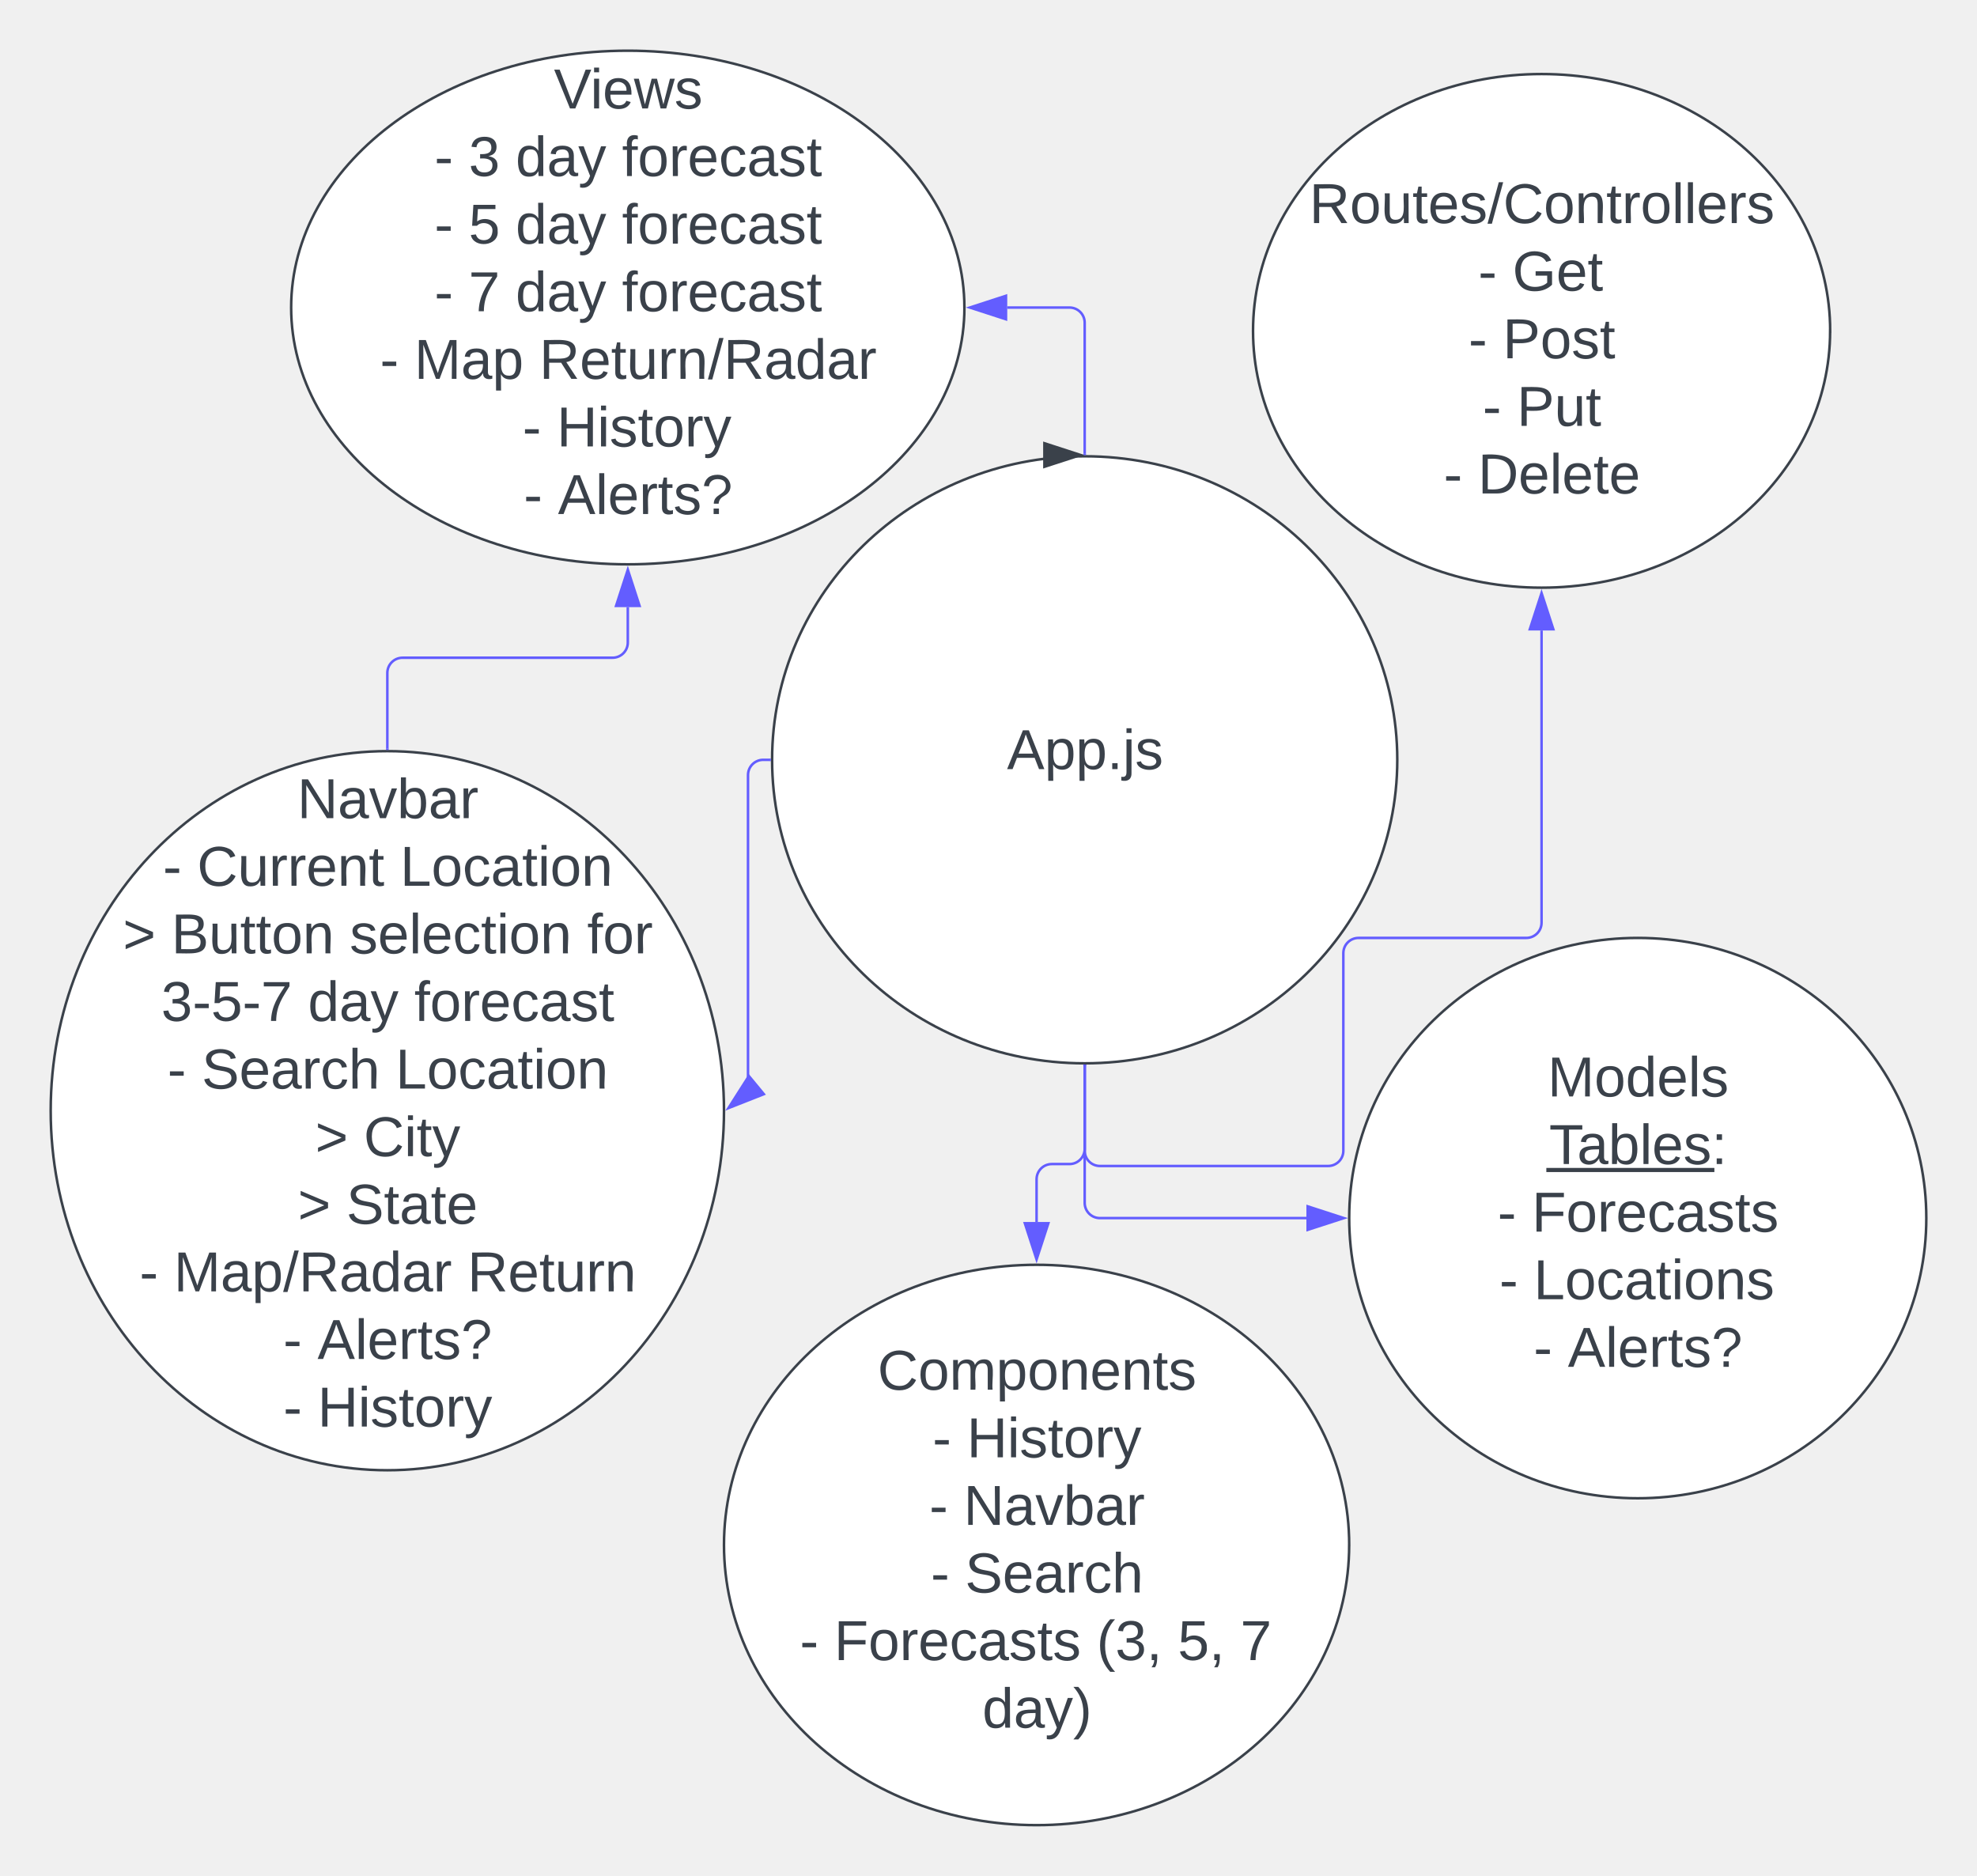
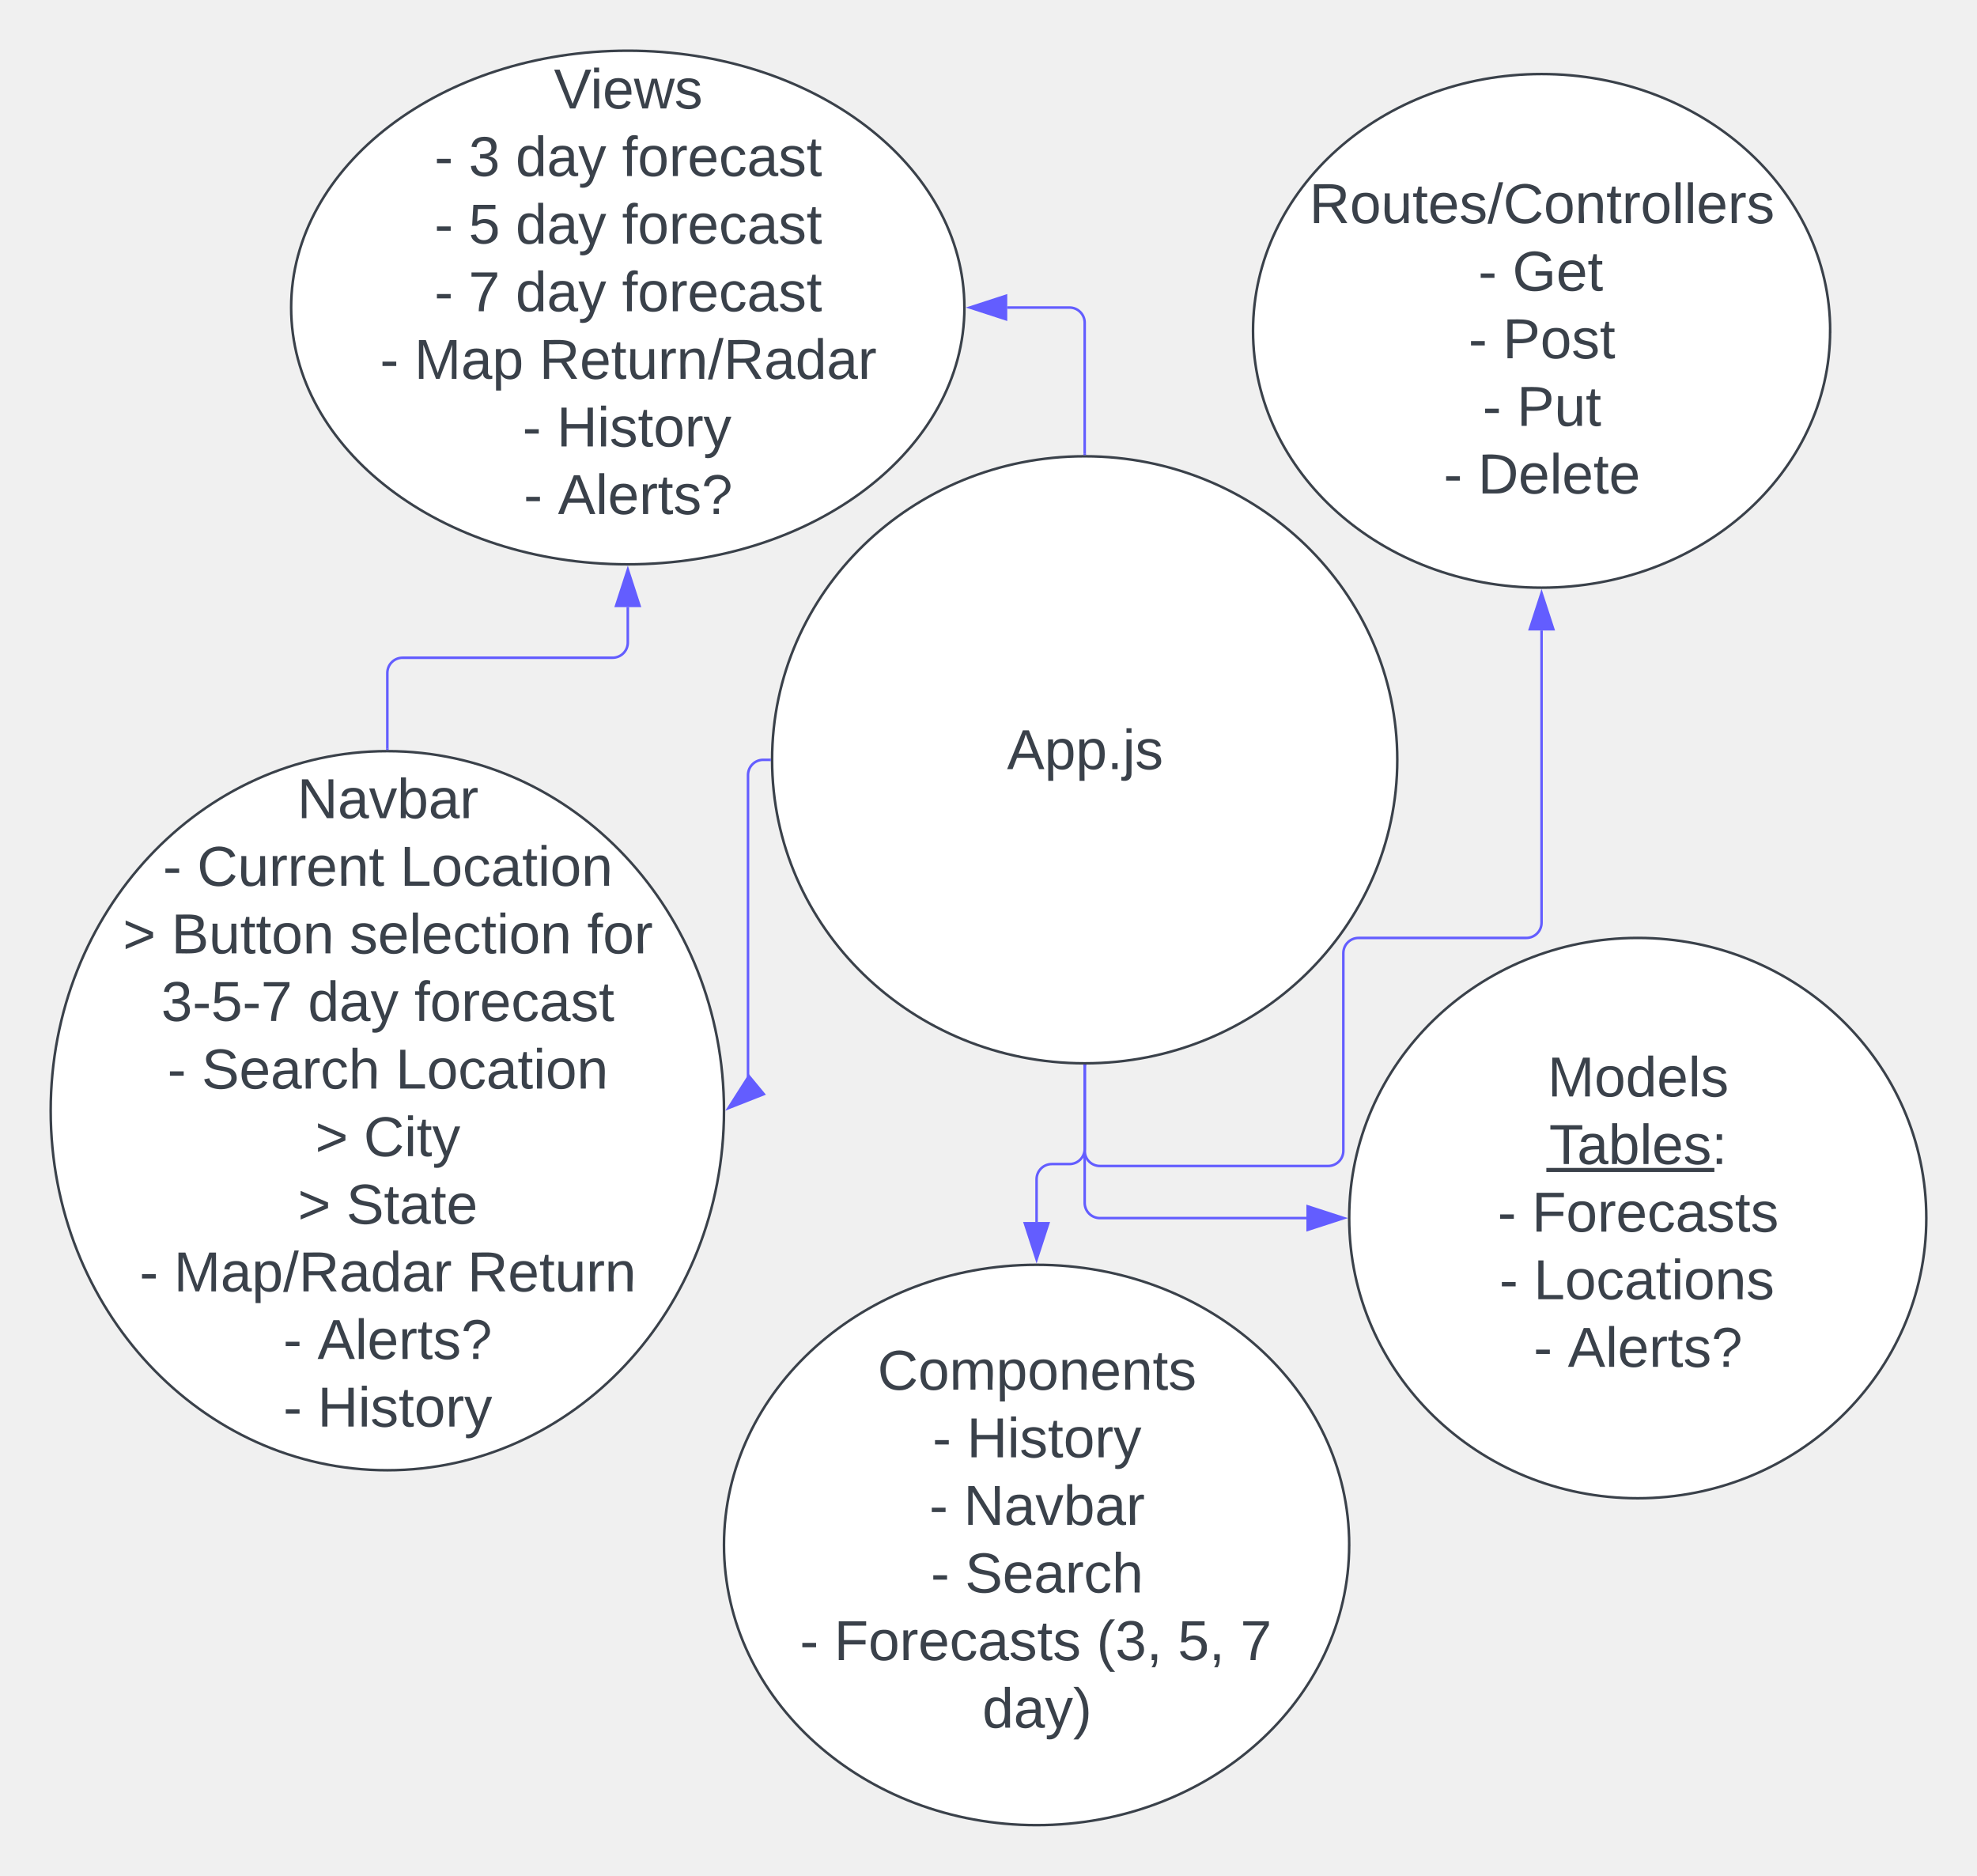
<svg xmlns="http://www.w3.org/2000/svg" xmlns:ns1="lucid" xmlns:xlink="http://www.w3.org/1999/xlink" width="780" height="740">
  <g transform="translate(-160 -140)" ns1:page-tab-id="0_0">
    <path d="M711.28 439.74c0 66.13-55.22 119.73-123.33 119.73-68.12 0-123.33-53.6-123.33-119.73S519.82 320 587.95 320c68.1 0 123.33 53.6 123.33 119.74z" stroke="#3a414a" fill="#fff" />
    <use xlink:href="#a" transform="matrix(1,0,0,1,469.6154,325) translate(87.66667 118.4028)" />
-     <path d="M587.95 319.5" stroke="#3a414a" fill="none" />
-     <path stroke="#3a414a" stroke-width=".05" fill="#3a414a" />
-     <path d="M586.33 319.5l-14.27 4.64v-9.28z" stroke="#3a414a" fill="#3a414a" />
    <path d="M463.62 439.74h-2.5a6 6 0 0 0-6 6v125.02" stroke="#635dff" fill="none" />
    <path d="M464.12 439.73v.5h-.52v-1h.53z" stroke="#635dff" stroke-width=".05" fill="#635dff" />
    <path d="M447.4 577.13l8.06-12.64 5.9 7.14z" stroke="#635dff" fill="#635dff" />
    <path d="M445.64 578.16c0 78.34-59.46 141.84-132.82 141.84C239.47 720 180 656.5 180 578.16s59.47-141.84 132.82-141.84c73.36 0 132.82 63.5 132.82 141.84z" stroke="#3a414a" fill="#fff" />
    <use xlink:href="#b" transform="matrix(1,0,0,1,185,441.3158) translate(92.25926 21.44444)" />
    <use xlink:href="#c" transform="matrix(1,0,0,1,185,441.3158) translate(39.26543 48.11111)" />
    <use xlink:href="#d" transform="matrix(1,0,0,1,185,441.3158) translate(52.78395 48.11111)" />
    <use xlink:href="#e" transform="matrix(1,0,0,1,185,441.3158) translate(132.8457 48.11111)" />
    <use xlink:href="#f" transform="matrix(1,0,0,1,185,441.3158) translate(23.46296 74.77778)" />
    <use xlink:href="#g" transform="matrix(1,0,0,1,185,441.3158) translate(42.59877 74.77778)" />
    <use xlink:href="#h" transform="matrix(1,0,0,1,185,441.3158) translate(112.9691 74.77778)" />
    <use xlink:href="#i" transform="matrix(1,0,0,1,185,441.3158) translate(206.6728 74.77778)" />
    <use xlink:href="#j" transform="matrix(1,0,0,1,185,441.3158) translate(38.58642 101.4444)" />
    <use xlink:href="#k" transform="matrix(1,0,0,1,185,441.3158) translate(96.48765 101.4444)" />
    <use xlink:href="#l" transform="matrix(1,0,0,1,185,441.3158) translate(138.463 101.4444)" />
    <use xlink:href="#c" transform="matrix(1,0,0,1,185,441.3158) translate(41.05556 128.1111)" />
    <use xlink:href="#m" transform="matrix(1,0,0,1,185,441.3158) translate(54.57407 128.1111)" />
    <use xlink:href="#e" transform="matrix(1,0,0,1,185,441.3158) translate(131.0556 128.1111)" />
    <use xlink:href="#f" transform="matrix(1,0,0,1,185,441.3158) translate(99.35802 154.7778)" />
    <use xlink:href="#n" transform="matrix(1,0,0,1,185,441.3158) translate(118.4938 154.7778)" />
    <use xlink:href="#f" transform="matrix(1,0,0,1,185,441.3158) translate(92.50617 181.4444)" />
    <use xlink:href="#o" transform="matrix(1,0,0,1,185,441.3158) translate(111.642 181.4444)" />
    <use xlink:href="#c" transform="matrix(1,0,0,1,185,441.3158) translate(30.03704 208.1111)" />
    <use xlink:href="#p" transform="matrix(1,0,0,1,185,441.3158) translate(43.55556 208.1111)" />
    <use xlink:href="#q" transform="matrix(1,0,0,1,185,441.3158) translate(159.4198 208.1111)" />
    <use xlink:href="#c" transform="matrix(1,0,0,1,185,441.3158) translate(86.73457 234.7778)" />
    <use xlink:href="#r" transform="matrix(1,0,0,1,185,441.3158) translate(100.2531 234.7778)" />
    <use xlink:href="#c" transform="matrix(1,0,0,1,185,441.3158) translate(86.76543 261.4444)" />
    <use xlink:href="#s" transform="matrix(1,0,0,1,185,441.3158) translate(100.284 261.4444)" />
-     <path d="M587.95 319v-51.68a6 6 0 0 0-6-6H557.4" stroke="#635dff" fill="none" />
-     <path d="M588.45 319.5h-1v-.5h1z" stroke="#635dff" stroke-width=".05" fill="#635dff" />
-     <path d="M542.63 261.32l14.27-4.64v9.27z" stroke="#635dff" fill="#635dff" />
    <path d="M540.5 261.32c0 55.95-59.45 101.3-132.8 101.3-73.36 0-132.83-45.35-132.83-101.3 0-55.96 59.47-101.32 132.82-101.32s132.8 45.36 132.8 101.32z" stroke="#3a414a" fill="#fff" />
    <g>
      <use xlink:href="#t" transform="matrix(1,0,0,1,279.8718,165) translate(98.65315 17.77778)" />
      <use xlink:href="#c" transform="matrix(1,0,0,1,279.8718,165) translate(51.52352 44.44444)" />
      <use xlink:href="#u" transform="matrix(1,0,0,1,279.8718,165) translate(65.04204 44.44444)" />
      <use xlink:href="#k" transform="matrix(1,0,0,1,279.8718,165) translate(83.56056 44.44444)" />
      <use xlink:href="#l" transform="matrix(1,0,0,1,279.8718,165) translate(125.5359 44.44444)" />
      <use xlink:href="#c" transform="matrix(1,0,0,1,279.8718,165) translate(51.52352 71.11111)" />
      <use xlink:href="#v" transform="matrix(1,0,0,1,279.8718,165) translate(65.04204 71.11111)" />
      <use xlink:href="#k" transform="matrix(1,0,0,1,279.8718,165) translate(83.56056 71.11111)" />
      <use xlink:href="#l" transform="matrix(1,0,0,1,279.8718,165) translate(125.5359 71.11111)" />
      <use xlink:href="#c" transform="matrix(1,0,0,1,279.8718,165) translate(51.51852 97.77778)" />
      <use xlink:href="#w" transform="matrix(1,0,0,1,279.8718,165) translate(65.03704 97.77778)" />
      <use xlink:href="#k" transform="matrix(1,0,0,1,279.8718,165) translate(83.55556 97.77778)" />
      <use xlink:href="#l" transform="matrix(1,0,0,1,279.8718,165) translate(125.5309 97.77778)" />
      <use xlink:href="#c" transform="matrix(1,0,0,1,279.8718,165) translate(30.04204 124.4444)" />
      <use xlink:href="#x" transform="matrix(1,0,0,1,279.8718,165) translate(43.56056 124.4444)" />
      <use xlink:href="#y" transform="matrix(1,0,0,1,279.8718,165) translate(92.88154 124.4444)" />
      <use xlink:href="#c" transform="matrix(1,0,0,1,279.8718,165) translate(86.27043 151.1111)" />
      <use xlink:href="#z" transform="matrix(1,0,0,1,279.8718,165) translate(99.78895 151.1111)" />
      <use xlink:href="#c" transform="matrix(1,0,0,1,279.8718,165) translate(86.73957 177.7778)" />
      <use xlink:href="#A" transform="matrix(1,0,0,1,279.8718,165) translate(100.2581 177.7778)" />
    </g>
    <path d="M312.82 435.32v-29.85a6 6 0 0 1 6-6h82.87a6 6 0 0 0 6-6v-13.95" stroke="#635dff" fill="none" />
    <path d="M313.32 435.83h-1v-.53h1z" stroke="#635dff" stroke-width=".05" fill="#635dff" />
    <path d="M407.7 364.75l4.63 14.27h-9.27z" stroke="#635dff" fill="#635dff" />
    <path d="M587.95 560.47v33.5a6 6 0 0 0 6 6H684a6 6 0 0 0 6-6V516a6 6 0 0 1 6-6h66.2a6 6 0 0 0 6-6V388.73" stroke="#635dff" fill="none" />
    <path d="M587.95 559.97h.5v.52h-1v-.54z" stroke="#635dff" stroke-width=".05" fill="#635dff" />
    <path d="M768.2 373.96l4.64 14.27h-9.27z" stroke="#635dff" fill="#635dff" />
    <path d="M882.05 270.53c0 55.95-50.97 101.3-113.84 101.3-62.87 0-113.84-45.35-113.84-101.3 0-55.96 50.97-101.32 113.85-101.32 62.88 0 113.85 45.37 113.85 101.33z" stroke="#3a414a" fill="#fff" />
    <g>
      <use xlink:href="#B" transform="matrix(1,0,0,1,659.359,174.2105) translate(17.21488 53.78778)" />
      <use xlink:href="#c" transform="matrix(1,0,0,1,659.359,174.2105) translate(83.84451 80.45444)" />
      <use xlink:href="#C" transform="matrix(1,0,0,1,659.359,174.2105) translate(97.36302 80.45444)" />
      <use xlink:href="#c" transform="matrix(1,0,0,1,659.359,174.2105) translate(80.01852 107.1211)" />
      <use xlink:href="#D" transform="matrix(1,0,0,1,659.359,174.2105) translate(93.53704 107.1211)" />
      <use xlink:href="#c" transform="matrix(1,0,0,1,659.359,174.2105) translate(85.57907 133.7878)" />
      <use xlink:href="#E" transform="matrix(1,0,0,1,659.359,174.2105) translate(99.09759 133.7878)" />
      <use xlink:href="#c" transform="matrix(1,0,0,1,659.359,174.2105) translate(70.2087 160.4544)" />
      <use xlink:href="#F" transform="matrix(1,0,0,1,659.359,174.2105) translate(83.72722 160.4544)" />
      <use xlink:href="#G" transform="matrix(1,0,0,1,659.359,174.2105) translate(108.505 187.1211)" />
    </g>
    <path d="M587.95 560.47v32.74a6 6 0 0 1-6 6h-6.98a6 6 0 0 0-6 6v16.86" stroke="#635dff" fill="none" />
    <path d="M587.95 559.97h.5v.52h-1v-.54z" stroke="#635dff" stroke-width=".05" fill="#635dff" />
    <path d="M568.97 636.83l-4.63-14.27h9.27z" stroke="#635dff" fill="#635dff" />
    <path d="M692.3 749.47c0 61.05-55.2 110.53-123.33 110.53-68.1 0-123.33-49.48-123.33-110.53 0-61.04 55.22-110.52 123.33-110.52 68.12 0 123.34 49.48 123.34 110.52z" stroke="#3a414a" fill="#fff" />
    <g>
      <use xlink:href="#H" transform="matrix(1,0,0,1,450.641,643.9474) translate(55.60377 44.27778)" />
      <use xlink:href="#c" transform="matrix(1,0,0,1,450.641,643.9474) translate(77.27043 70.94444)" />
      <use xlink:href="#z" transform="matrix(1,0,0,1,450.641,643.9474) translate(90.78895 70.94444)" />
      <use xlink:href="#c" transform="matrix(1,0,0,1,450.641,643.9474) translate(76 97.61111)" />
      <use xlink:href="#I" transform="matrix(1,0,0,1,450.641,643.9474) translate(89.51852 97.61111)" />
      <use xlink:href="#c" transform="matrix(1,0,0,1,450.641,643.9474) translate(76.58642 124.2778)" />
      <use xlink:href="#J" transform="matrix(1,0,0,1,450.641,643.9474) translate(90.10494 124.2778)" />
      <use xlink:href="#c" transform="matrix(1,0,0,1,450.641,643.9474) translate(24.91858 150.9444)" />
      <use xlink:href="#K" transform="matrix(1,0,0,1,450.641,643.9474) translate(38.4371 150.9444)" />
      <use xlink:href="#L" transform="matrix(1,0,0,1,450.641,643.9474) translate(142.0173 150.9444)" />
      <use xlink:href="#M" transform="matrix(1,0,0,1,450.641,643.9474) translate(174.0544 150.9444)" />
      <use xlink:href="#N" transform="matrix(1,0,0,1,450.641,643.9474) translate(198.7457 150.9444)" />
      <use xlink:href="#O" transform="matrix(1,0,0,1,450.641,643.9474) translate(96.93093 177.6111)" />
    </g>
    <path d="M587.95 560.47v54.06a6 6 0 0 0 6 6h81.47" stroke="#635dff" fill="none" />
    <path d="M587.95 559.97h.5v.52h-1v-.54z" stroke="#635dff" stroke-width=".05" fill="#635dff" />
    <path d="M690.2 620.53l-14.28 4.63v-9.27z" stroke="#635dff" fill="#635dff" />
    <path d="M920 620.53c0 61.04-50.97 110.52-113.85 110.52-62.87 0-113.84-49.48-113.84-110.52C692.3 559.48 743.3 510 806.16 510 869.03 510 920 559.48 920 620.53z" stroke="#3a414a" fill="#fff" />
    <g>
      <use xlink:href="#P" transform="matrix(1,0,0,1,697.3077,515) translate(73.26426 57.52778)" />
      <use xlink:href="#Q" transform="matrix(1,0,0,1,697.3077,515) translate(73.88154 84.19444)" />
      <use xlink:href="#c" transform="matrix(1,0,0,1,697.3077,515) translate(53.53704 110.8611)" />
      <use xlink:href="#R" transform="matrix(1,0,0,1,697.3077,515) translate(67.05556 110.8611)" />
      <use xlink:href="#c" transform="matrix(1,0,0,1,697.3077,515) translate(54.24574 137.5278)" />
      <use xlink:href="#S" transform="matrix(1,0,0,1,697.3077,515) translate(67.76426 137.5278)" />
      <use xlink:href="#c" transform="matrix(1,0,0,1,697.3077,515) translate(67.73957 164.1944)" />
      <use xlink:href="#A" transform="matrix(1,0,0,1,697.3077,515) translate(81.25809 164.1944)" />
    </g>
+     <path d="M587.95 319v-51.68a6 6 0 0 0-6-6H557.4" stroke="#635dff" fill="none" />
+     <path d="M588.45 319.5h-1v-.5h1z" stroke="#635dff" stroke-width=".05" fill="#635dff" />
+     <path d="M542.63 261.32l14.27-4.64v9.27z" stroke="#635dff" fill="#635dff" />
    <defs>
      <path fill="#3a414a" d="M205 0l-28-72H64L36 0H1l101-248h38L239 0h-34zm-38-99l-47-123c-12 45-31 82-46 123h93" id="T" />
      <path fill="#3a414a" d="M115-194c55 1 70 41 70 98S169 2 115 4C84 4 66-9 55-30l1 105H24l-1-265h31l2 30c10-21 28-34 59-34zm-8 174c40 0 45-34 45-75s-6-73-45-74c-42 0-51 32-51 76 0 43 10 73 51 73" id="U" />
      <path fill="#3a414a" d="M33 0v-38h34V0H33" id="V" />
      <path fill="#3a414a" d="M24-231v-30h32v30H24zM-9 49c24 4 33-6 33-30v-209h32V24c2 40-23 58-65 49V49" id="W" />
      <path fill="#3a414a" d="M135-143c-3-34-86-38-87 0 15 53 115 12 119 90S17 21 10-45l28-5c4 36 97 45 98 0-10-56-113-15-118-90-4-57 82-63 122-42 12 7 21 19 24 35" id="X" />
      <g id="a">
        <use transform="matrix(0.0617284,0,0,0.0617284,0,0)" xlink:href="#T" />
        <use transform="matrix(0.0617284,0,0,0.0617284,14.81481,0)" xlink:href="#U" />
        <use transform="matrix(0.0617284,0,0,0.0617284,27.16049,0)" xlink:href="#U" />
        <use transform="matrix(0.0617284,0,0,0.0617284,39.50617,0)" xlink:href="#V" />
        <use transform="matrix(0.0617284,0,0,0.0617284,45.67901,0)" xlink:href="#W" />
        <use transform="matrix(0.0617284,0,0,0.0617284,50.55556,0)" xlink:href="#X" />
      </g>
      <path fill="#3a414a" d="M190 0L58-211 59 0H30v-248h39L202-35l-2-213h31V0h-41" id="Y" />
      <path fill="#3a414a" d="M141-36C126-15 110 5 73 4 37 3 15-17 15-53c-1-64 63-63 125-63 3-35-9-54-41-54-24 1-41 7-42 31l-33-3c5-37 33-52 76-52 45 0 72 20 72 64v82c-1 20 7 32 28 27v20c-31 9-61-2-59-35zM48-53c0 20 12 33 32 33 41-3 63-29 60-74-43 2-92-5-92 41" id="Z" />
      <path fill="#3a414a" d="M108 0H70L1-190h34L89-25l56-165h34" id="aa" />
      <path fill="#3a414a" d="M115-194c53 0 69 39 70 98 0 66-23 100-70 100C84 3 66-7 56-30L54 0H23l1-261h32v101c10-23 28-34 59-34zm-8 174c40 0 45-34 45-75 0-40-5-75-45-74-42 0-51 32-51 76 0 43 10 73 51 73" id="ab" />
      <path fill="#3a414a" d="M114-163C36-179 61-72 57 0H25l-1-190h30c1 12-1 29 2 39 6-27 23-49 58-41v29" id="ac" />
      <g id="b">
        <use transform="matrix(0.0617284,0,0,0.0617284,0,0)" xlink:href="#Y" />
        <use transform="matrix(0.0617284,0,0,0.0617284,15.98765,0)" xlink:href="#Z" />
        <use transform="matrix(0.0617284,0,0,0.0617284,28.33333,0)" xlink:href="#aa" />
        <use transform="matrix(0.0617284,0,0,0.0617284,39.44444,0)" xlink:href="#ab" />
        <use transform="matrix(0.0617284,0,0,0.0617284,51.79012,0)" xlink:href="#Z" />
        <use transform="matrix(0.0617284,0,0,0.0617284,64.1358,0)" xlink:href="#ac" />
      </g>
      <path fill="#3a414a" d="M16-82v-28h88v28H16" id="ad" />
      <use transform="matrix(0.0617284,0,0,0.0617284,0,0)" xlink:href="#ad" id="c" />
      <path fill="#3a414a" d="M212-179c-10-28-35-45-73-45-59 0-87 40-87 99 0 60 29 101 89 101 43 0 62-24 78-52l27 14C228-24 195 4 139 4 59 4 22-46 18-125c-6-104 99-153 187-111 19 9 31 26 39 46" id="ae" />
      <path fill="#3a414a" d="M84 4C-5 8 30-112 23-190h32v120c0 31 7 50 39 49 72-2 45-101 50-169h31l1 190h-30c-1-10 1-25-2-33-11 22-28 36-60 37" id="af" />
      <path fill="#3a414a" d="M100-194c63 0 86 42 84 106H49c0 40 14 67 53 68 26 1 43-12 49-29l28 8c-11 28-37 45-77 45C44 4 14-33 15-96c1-61 26-98 85-98zm52 81c6-60-76-77-97-28-3 7-6 17-6 28h103" id="ag" />
      <path fill="#3a414a" d="M117-194c89-4 53 116 60 194h-32v-121c0-31-8-49-39-48C34-167 62-67 57 0H25l-1-190h30c1 10-1 24 2 32 11-22 29-35 61-36" id="ah" />
      <path fill="#3a414a" d="M59-47c-2 24 18 29 38 22v24C64 9 27 4 27-40v-127H5v-23h24l9-43h21v43h35v23H59v120" id="ai" />
      <g id="d">
        <use transform="matrix(0.0617284,0,0,0.0617284,0,0)" xlink:href="#ae" />
        <use transform="matrix(0.0617284,0,0,0.0617284,15.98765,0)" xlink:href="#af" />
        <use transform="matrix(0.0617284,0,0,0.0617284,28.33333,0)" xlink:href="#ac" />
        <use transform="matrix(0.0617284,0,0,0.0617284,35.67901,0)" xlink:href="#ac" />
        <use transform="matrix(0.0617284,0,0,0.0617284,43.02469,0)" xlink:href="#ag" />
        <use transform="matrix(0.0617284,0,0,0.0617284,55.37037,0)" xlink:href="#ah" />
        <use transform="matrix(0.0617284,0,0,0.0617284,67.71605,0)" xlink:href="#ai" />
      </g>
      <path fill="#3a414a" d="M30 0v-248h33v221h125V0H30" id="aj" />
      <path fill="#3a414a" d="M100-194c62-1 85 37 85 99 1 63-27 99-86 99S16-35 15-95c0-66 28-99 85-99zM99-20c44 1 53-31 53-75 0-43-8-75-51-75s-53 32-53 75 10 74 51 75" id="ak" />
      <path fill="#3a414a" d="M96-169c-40 0-48 33-48 73s9 75 48 75c24 0 41-14 43-38l32 2c-6 37-31 61-74 61-59 0-76-41-82-99-10-93 101-131 147-64 4 7 5 14 7 22l-32 3c-4-21-16-35-41-35" id="al" />
      <path fill="#3a414a" d="M24-231v-30h32v30H24zM24 0v-190h32V0H24" id="am" />
      <g id="e">
        <use transform="matrix(0.0617284,0,0,0.0617284,0,0)" xlink:href="#aj" />
        <use transform="matrix(0.0617284,0,0,0.0617284,12.34568,0)" xlink:href="#ak" />
        <use transform="matrix(0.0617284,0,0,0.0617284,24.69136,0)" xlink:href="#al" />
        <use transform="matrix(0.0617284,0,0,0.0617284,35.80247,0)" xlink:href="#Z" />
        <use transform="matrix(0.0617284,0,0,0.0617284,48.14815,0)" xlink:href="#ai" />
        <use transform="matrix(0.0617284,0,0,0.0617284,54.32099,0)" xlink:href="#am" />
        <use transform="matrix(0.0617284,0,0,0.0617284,59.19753,0)" xlink:href="#ak" />
        <use transform="matrix(0.0617284,0,0,0.0617284,71.54321,0)" xlink:href="#ah" />
      </g>
      <path fill="#3a414a" d="M18-27v-27l151-64-151-65v-27l175 74v36" id="an" />
      <use transform="matrix(0.0617284,0,0,0.0617284,0,0)" xlink:href="#an" id="f" />
      <path fill="#3a414a" d="M160-131c35 5 61 23 61 61C221 17 115-2 30 0v-248c76 3 177-17 177 60 0 33-19 50-47 57zm-97-11c50-1 110 9 110-42 0-47-63-36-110-37v79zm0 115c55-2 124 14 124-45 0-56-70-42-124-44v89" id="ao" />
      <g id="g">
        <use transform="matrix(0.0617284,0,0,0.0617284,0,0)" xlink:href="#ao" />
        <use transform="matrix(0.0617284,0,0,0.0617284,14.81481,0)" xlink:href="#af" />
        <use transform="matrix(0.0617284,0,0,0.0617284,27.16049,0)" xlink:href="#ai" />
        <use transform="matrix(0.0617284,0,0,0.0617284,33.33333,0)" xlink:href="#ai" />
        <use transform="matrix(0.0617284,0,0,0.0617284,39.50617,0)" xlink:href="#ak" />
        <use transform="matrix(0.0617284,0,0,0.0617284,51.85185,0)" xlink:href="#ah" />
      </g>
      <path fill="#3a414a" d="M24 0v-261h32V0H24" id="ap" />
      <g id="h">
        <use transform="matrix(0.0617284,0,0,0.0617284,0,0)" xlink:href="#X" />
        <use transform="matrix(0.0617284,0,0,0.0617284,11.11111,0)" xlink:href="#ag" />
        <use transform="matrix(0.0617284,0,0,0.0617284,23.45679,0)" xlink:href="#ap" />
        <use transform="matrix(0.0617284,0,0,0.0617284,28.33333,0)" xlink:href="#ag" />
        <use transform="matrix(0.0617284,0,0,0.0617284,40.67901,0)" xlink:href="#al" />
        <use transform="matrix(0.0617284,0,0,0.0617284,51.79012,0)" xlink:href="#ai" />
        <use transform="matrix(0.0617284,0,0,0.0617284,57.96296,0)" xlink:href="#am" />
        <use transform="matrix(0.0617284,0,0,0.0617284,62.83951,0)" xlink:href="#ak" />
        <use transform="matrix(0.0617284,0,0,0.0617284,75.18519,0)" xlink:href="#ah" />
      </g>
      <path fill="#3a414a" d="M101-234c-31-9-42 10-38 44h38v23H63V0H32v-167H5v-23h27c-7-52 17-82 69-68v24" id="aq" />
      <g id="i">
        <use transform="matrix(0.0617284,0,0,0.0617284,0,0)" xlink:href="#aq" />
        <use transform="matrix(0.0617284,0,0,0.0617284,6.17284,0)" xlink:href="#ak" />
        <use transform="matrix(0.0617284,0,0,0.0617284,18.51852,0)" xlink:href="#ac" />
      </g>
      <path fill="#3a414a" d="M126-127c33 6 58 20 58 59 0 88-139 92-164 29-3-8-5-16-6-25l32-3c6 27 21 44 54 44 32 0 52-15 52-46 0-38-36-46-79-43v-28c39 1 72-4 72-42 0-27-17-43-46-43-28 0-47 15-49 41l-32-3c6-42 35-63 81-64 48-1 79 21 79 65 0 36-21 52-52 59" id="ar" />
      <path fill="#3a414a" d="M54-142c48-35 137-8 131 61C196 18 31 33 14-55l32-4c7 23 22 37 52 37 35-1 51-22 54-58 4-55-73-65-99-34H22l8-134h141v27H59" id="as" />
      <path fill="#3a414a" d="M64 0c3-98 48-159 88-221H18v-27h164v26C143-157 98-101 97 0H64" id="at" />
      <g id="j">
        <use transform="matrix(0.0617284,0,0,0.0617284,0,0)" xlink:href="#ar" />
        <use transform="matrix(0.0617284,0,0,0.0617284,12.34568,0)" xlink:href="#ad" />
        <use transform="matrix(0.0617284,0,0,0.0617284,19.69136,0)" xlink:href="#as" />
        <use transform="matrix(0.0617284,0,0,0.0617284,32.03704,0)" xlink:href="#ad" />
        <use transform="matrix(0.0617284,0,0,0.0617284,39.38272,0)" xlink:href="#at" />
      </g>
      <path fill="#3a414a" d="M85-194c31 0 48 13 60 33l-1-100h32l1 261h-30c-2-10 0-23-3-31C134-8 116 4 85 4 32 4 16-35 15-94c0-66 23-100 70-100zm9 24c-40 0-46 34-46 75 0 40 6 74 45 74 42 0 51-32 51-76 0-42-9-74-50-73" id="au" />
      <path fill="#3a414a" d="M179-190L93 31C79 59 56 82 12 73V49c39 6 53-20 64-50L1-190h34L92-34l54-156h33" id="av" />
      <g id="k">
        <use transform="matrix(0.0617284,0,0,0.0617284,0,0)" xlink:href="#au" />
        <use transform="matrix(0.0617284,0,0,0.0617284,12.34568,0)" xlink:href="#Z" />
        <use transform="matrix(0.0617284,0,0,0.0617284,24.69136,0)" xlink:href="#av" />
      </g>
      <g id="l">
        <use transform="matrix(0.0617284,0,0,0.0617284,0,0)" xlink:href="#aq" />
        <use transform="matrix(0.0617284,0,0,0.0617284,6.17284,0)" xlink:href="#ak" />
        <use transform="matrix(0.0617284,0,0,0.0617284,18.51852,0)" xlink:href="#ac" />
        <use transform="matrix(0.0617284,0,0,0.0617284,25.8642,0)" xlink:href="#ag" />
        <use transform="matrix(0.0617284,0,0,0.0617284,38.20988,0)" xlink:href="#al" />
        <use transform="matrix(0.0617284,0,0,0.0617284,49.32099,0)" xlink:href="#Z" />
        <use transform="matrix(0.0617284,0,0,0.0617284,61.66667,0)" xlink:href="#X" />
        <use transform="matrix(0.0617284,0,0,0.0617284,72.77778,0)" xlink:href="#ai" />
      </g>
      <path fill="#3a414a" d="M185-189c-5-48-123-54-124 2 14 75 158 14 163 119 3 78-121 87-175 55-17-10-28-26-33-46l33-7c5 56 141 63 141-1 0-78-155-14-162-118-5-82 145-84 179-34 5 7 8 16 11 25" id="aw" />
      <path fill="#3a414a" d="M106-169C34-169 62-67 57 0H25v-261h32l-1 103c12-21 28-36 61-36 89 0 53 116 60 194h-32v-121c2-32-8-49-39-48" id="ax" />
      <g id="m">
        <use transform="matrix(0.0617284,0,0,0.0617284,0,0)" xlink:href="#aw" />
        <use transform="matrix(0.0617284,0,0,0.0617284,14.81481,0)" xlink:href="#ag" />
        <use transform="matrix(0.0617284,0,0,0.0617284,27.16049,0)" xlink:href="#Z" />
        <use transform="matrix(0.0617284,0,0,0.0617284,39.50617,0)" xlink:href="#ac" />
        <use transform="matrix(0.0617284,0,0,0.0617284,46.85185,0)" xlink:href="#al" />
        <use transform="matrix(0.0617284,0,0,0.0617284,57.96296,0)" xlink:href="#ax" />
      </g>
      <g id="n">
        <use transform="matrix(0.0617284,0,0,0.0617284,0,0)" xlink:href="#ae" />
        <use transform="matrix(0.0617284,0,0,0.0617284,15.98765,0)" xlink:href="#am" />
        <use transform="matrix(0.0617284,0,0,0.0617284,20.8642,0)" xlink:href="#ai" />
        <use transform="matrix(0.0617284,0,0,0.0617284,27.03704,0)" xlink:href="#av" />
      </g>
      <g id="o">
        <use transform="matrix(0.0617284,0,0,0.0617284,0,0)" xlink:href="#aw" />
        <use transform="matrix(0.0617284,0,0,0.0617284,14.81481,0)" xlink:href="#ai" />
        <use transform="matrix(0.0617284,0,0,0.0617284,20.98765,0)" xlink:href="#Z" />
        <use transform="matrix(0.0617284,0,0,0.0617284,33.33333,0)" xlink:href="#ai" />
        <use transform="matrix(0.0617284,0,0,0.0617284,39.50617,0)" xlink:href="#ag" />
      </g>
      <path fill="#3a414a" d="M240 0l2-218c-23 76-54 145-80 218h-23L58-218 59 0H30v-248h44l77 211c21-75 51-140 76-211h43V0h-30" id="ay" />
      <path fill="#3a414a" d="M0 4l72-265h28L28 4H0" id="az" />
      <path fill="#3a414a" d="M233-177c-1 41-23 64-60 70L243 0h-38l-65-103H63V0H30v-248c88 3 205-21 203 71zM63-129c60-2 137 13 137-47 0-61-80-42-137-45v92" id="aA" />
      <g id="p">
        <use transform="matrix(0.0617284,0,0,0.0617284,0,0)" xlink:href="#ay" />
        <use transform="matrix(0.0617284,0,0,0.0617284,18.45679,0)" xlink:href="#Z" />
        <use transform="matrix(0.0617284,0,0,0.0617284,30.80247,0)" xlink:href="#U" />
        <use transform="matrix(0.0617284,0,0,0.0617284,43.14815,0)" xlink:href="#az" />
        <use transform="matrix(0.0617284,0,0,0.0617284,49.32099,0)" xlink:href="#aA" />
        <use transform="matrix(0.0617284,0,0,0.0617284,65.30864,0)" xlink:href="#Z" />
        <use transform="matrix(0.0617284,0,0,0.0617284,77.65432,0)" xlink:href="#au" />
        <use transform="matrix(0.0617284,0,0,0.0617284,90,0)" xlink:href="#Z" />
        <use transform="matrix(0.0617284,0,0,0.0617284,102.3457,0)" xlink:href="#ac" />
      </g>
      <g id="q">
        <use transform="matrix(0.0617284,0,0,0.0617284,0,0)" xlink:href="#aA" />
        <use transform="matrix(0.0617284,0,0,0.0617284,15.98765,0)" xlink:href="#ag" />
        <use transform="matrix(0.0617284,0,0,0.0617284,28.33333,0)" xlink:href="#ai" />
        <use transform="matrix(0.0617284,0,0,0.0617284,34.50617,0)" xlink:href="#af" />
        <use transform="matrix(0.0617284,0,0,0.0617284,46.85185,0)" xlink:href="#ac" />
        <use transform="matrix(0.0617284,0,0,0.0617284,54.19753,0)" xlink:href="#ah" />
      </g>
      <path fill="#3a414a" d="M103-251c84 0 111 97 45 133-19 10-37 24-39 52H78c0-63 77-55 77-114 0-30-21-42-52-43-32 0-53 17-56 46l-32-2c7-45 34-72 88-72zM77 0v-35h34V0H77" id="aB" />
      <g id="r">
        <use transform="matrix(0.0617284,0,0,0.0617284,0,0)" xlink:href="#T" />
        <use transform="matrix(0.0617284,0,0,0.0617284,14.81481,0)" xlink:href="#ap" />
        <use transform="matrix(0.0617284,0,0,0.0617284,19.69136,0)" xlink:href="#ag" />
        <use transform="matrix(0.0617284,0,0,0.0617284,32.03704,0)" xlink:href="#ac" />
        <use transform="matrix(0.0617284,0,0,0.0617284,39.38272,0)" xlink:href="#ai" />
        <use transform="matrix(0.0617284,0,0,0.0617284,45.55556,0)" xlink:href="#X" />
        <use transform="matrix(0.0617284,0,0,0.0617284,56.66667,0)" xlink:href="#aB" />
      </g>
      <path fill="#3a414a" d="M197 0v-115H63V0H30v-248h33v105h134v-105h34V0h-34" id="aC" />
      <g id="s">
        <use transform="matrix(0.0617284,0,0,0.0617284,0,0)" xlink:href="#aC" />
        <use transform="matrix(0.0617284,0,0,0.0617284,15.98765,0)" xlink:href="#am" />
        <use transform="matrix(0.0617284,0,0,0.0617284,20.8642,0)" xlink:href="#X" />
        <use transform="matrix(0.0617284,0,0,0.0617284,31.97531,0)" xlink:href="#ai" />
        <use transform="matrix(0.0617284,0,0,0.0617284,38.14815,0)" xlink:href="#ak" />
        <use transform="matrix(0.0617284,0,0,0.0617284,50.49383,0)" xlink:href="#ac" />
        <use transform="matrix(0.0617284,0,0,0.0617284,57.83951,0)" xlink:href="#av" />
      </g>
      <path fill="#3a414a" d="M137 0h-34L2-248h35l83 218 83-218h36" id="aD" />
      <path fill="#3a414a" d="M206 0h-36l-40-164L89 0H53L-1-190h32L70-26l43-164h34l41 164 42-164h31" id="aE" />
      <g id="t">
        <use transform="matrix(0.0617284,0,0,0.0617284,0,0)" xlink:href="#aD" />
        <use transform="matrix(0.0617284,0,0,0.0617284,14.38272,0)" xlink:href="#am" />
        <use transform="matrix(0.0617284,0,0,0.0617284,19.25926,0)" xlink:href="#ag" />
        <use transform="matrix(0.0617284,0,0,0.0617284,31.60494,0)" xlink:href="#aE" />
        <use transform="matrix(0.0617284,0,0,0.0617284,47.59259,0)" xlink:href="#X" />
      </g>
      <use transform="matrix(0.0617284,0,0,0.0617284,0,0)" xlink:href="#ar" id="u" />
      <use transform="matrix(0.0617284,0,0,0.0617284,0,0)" xlink:href="#as" id="v" />
      <use transform="matrix(0.0617284,0,0,0.0617284,0,0)" xlink:href="#at" id="w" />
      <g id="x">
        <use transform="matrix(0.0617284,0,0,0.0617284,0,0)" xlink:href="#ay" />
        <use transform="matrix(0.0617284,0,0,0.0617284,18.45679,0)" xlink:href="#Z" />
        <use transform="matrix(0.0617284,0,0,0.0617284,30.80247,0)" xlink:href="#U" />
      </g>
      <g id="y">
        <use transform="matrix(0.0617284,0,0,0.0617284,0,0)" xlink:href="#aA" />
        <use transform="matrix(0.0617284,0,0,0.0617284,15.98765,0)" xlink:href="#ag" />
        <use transform="matrix(0.0617284,0,0,0.0617284,28.33333,0)" xlink:href="#ai" />
        <use transform="matrix(0.0617284,0,0,0.0617284,34.50617,0)" xlink:href="#af" />
        <use transform="matrix(0.0617284,0,0,0.0617284,46.85185,0)" xlink:href="#ac" />
        <use transform="matrix(0.0617284,0,0,0.0617284,54.19753,0)" xlink:href="#ah" />
        <use transform="matrix(0.0617284,0,0,0.0617284,66.54321,0)" xlink:href="#az" />
        <use transform="matrix(0.0617284,0,0,0.0617284,72.71605,0)" xlink:href="#aA" />
        <use transform="matrix(0.0617284,0,0,0.0617284,88.7037,0)" xlink:href="#Z" />
        <use transform="matrix(0.0617284,0,0,0.0617284,101.0494,0)" xlink:href="#au" />
        <use transform="matrix(0.0617284,0,0,0.0617284,113.3951,0)" xlink:href="#Z" />
        <use transform="matrix(0.0617284,0,0,0.0617284,125.7407,0)" xlink:href="#ac" />
      </g>
      <g id="z">
        <use transform="matrix(0.0617284,0,0,0.0617284,0,0)" xlink:href="#aC" />
        <use transform="matrix(0.0617284,0,0,0.0617284,15.98765,0)" xlink:href="#am" />
        <use transform="matrix(0.0617284,0,0,0.0617284,20.8642,0)" xlink:href="#X" />
        <use transform="matrix(0.0617284,0,0,0.0617284,31.97531,0)" xlink:href="#ai" />
        <use transform="matrix(0.0617284,0,0,0.0617284,38.14815,0)" xlink:href="#ak" />
        <use transform="matrix(0.0617284,0,0,0.0617284,50.49383,0)" xlink:href="#ac" />
        <use transform="matrix(0.0617284,0,0,0.0617284,57.83951,0)" xlink:href="#av" />
      </g>
      <g id="A">
        <use transform="matrix(0.0617284,0,0,0.0617284,0,0)" xlink:href="#T" />
        <use transform="matrix(0.0617284,0,0,0.0617284,14.81481,0)" xlink:href="#ap" />
        <use transform="matrix(0.0617284,0,0,0.0617284,19.69136,0)" xlink:href="#ag" />
        <use transform="matrix(0.0617284,0,0,0.0617284,32.03704,0)" xlink:href="#ac" />
        <use transform="matrix(0.0617284,0,0,0.0617284,39.38272,0)" xlink:href="#ai" />
        <use transform="matrix(0.0617284,0,0,0.0617284,45.55556,0)" xlink:href="#X" />
        <use transform="matrix(0.0617284,0,0,0.0617284,56.66667,0)" xlink:href="#aB" />
      </g>
      <g id="B">
        <use transform="matrix(0.0617284,0,0,0.0617284,0,0)" xlink:href="#aA" />
        <use transform="matrix(0.0617284,0,0,0.0617284,15.98765,0)" xlink:href="#ak" />
        <use transform="matrix(0.0617284,0,0,0.0617284,28.33333,0)" xlink:href="#af" />
        <use transform="matrix(0.0617284,0,0,0.0617284,40.67901,0)" xlink:href="#ai" />
        <use transform="matrix(0.0617284,0,0,0.0617284,46.85185,0)" xlink:href="#ag" />
        <use transform="matrix(0.0617284,0,0,0.0617284,59.19753,0)" xlink:href="#X" />
        <use transform="matrix(0.0617284,0,0,0.0617284,70.30864,0)" xlink:href="#az" />
        <use transform="matrix(0.0617284,0,0,0.0617284,76.48148,0)" xlink:href="#ae" />
        <use transform="matrix(0.0617284,0,0,0.0617284,92.46914,0)" xlink:href="#ak" />
        <use transform="matrix(0.0617284,0,0,0.0617284,104.8148,0)" xlink:href="#ah" />
        <use transform="matrix(0.0617284,0,0,0.0617284,117.1605,0)" xlink:href="#ai" />
        <use transform="matrix(0.0617284,0,0,0.0617284,123.3333,0)" xlink:href="#ac" />
        <use transform="matrix(0.0617284,0,0,0.0617284,130.679,0)" xlink:href="#ak" />
        <use transform="matrix(0.0617284,0,0,0.0617284,143.0247,0)" xlink:href="#ap" />
        <use transform="matrix(0.0617284,0,0,0.0617284,147.9012,0)" xlink:href="#ap" />
        <use transform="matrix(0.0617284,0,0,0.0617284,152.7778,0)" xlink:href="#ag" />
        <use transform="matrix(0.0617284,0,0,0.0617284,165.1235,0)" xlink:href="#ac" />
        <use transform="matrix(0.0617284,0,0,0.0617284,172.4691,0)" xlink:href="#X" />
      </g>
      <path fill="#3a414a" d="M143 4C61 4 22-44 18-125c-5-107 100-154 193-111 17 8 29 25 37 43l-32 9c-13-25-37-40-76-40-61 0-88 39-88 99 0 61 29 100 91 101 35 0 62-11 79-27v-45h-74v-28h105v86C228-13 192 4 143 4" id="aF" />
      <g id="C">
        <use transform="matrix(0.0617284,0,0,0.0617284,0,0)" xlink:href="#aF" />
        <use transform="matrix(0.0617284,0,0,0.0617284,17.28395,0)" xlink:href="#ag" />
        <use transform="matrix(0.0617284,0,0,0.0617284,29.62963,0)" xlink:href="#ai" />
      </g>
      <path fill="#3a414a" d="M30-248c87 1 191-15 191 75 0 78-77 80-158 76V0H30v-248zm33 125c57 0 124 11 124-50 0-59-68-47-124-48v98" id="aG" />
      <g id="D">
        <use transform="matrix(0.0617284,0,0,0.0617284,0,0)" xlink:href="#aG" />
        <use transform="matrix(0.0617284,0,0,0.0617284,14.81481,0)" xlink:href="#ak" />
        <use transform="matrix(0.0617284,0,0,0.0617284,27.16049,0)" xlink:href="#X" />
        <use transform="matrix(0.0617284,0,0,0.0617284,38.2716,0)" xlink:href="#ai" />
      </g>
      <g id="E">
        <use transform="matrix(0.0617284,0,0,0.0617284,0,0)" xlink:href="#aG" />
        <use transform="matrix(0.0617284,0,0,0.0617284,14.81481,0)" xlink:href="#af" />
        <use transform="matrix(0.0617284,0,0,0.0617284,27.16049,0)" xlink:href="#ai" />
      </g>
      <path fill="#3a414a" d="M30-248c118-7 216 8 213 122C240-48 200 0 122 0H30v-248zM63-27c89 8 146-16 146-99s-60-101-146-95v194" id="aH" />
      <g id="F">
        <use transform="matrix(0.0617284,0,0,0.0617284,0,0)" xlink:href="#aH" />
        <use transform="matrix(0.0617284,0,0,0.0617284,15.98765,0)" xlink:href="#ag" />
        <use transform="matrix(0.0617284,0,0,0.0617284,28.33333,0)" xlink:href="#ap" />
        <use transform="matrix(0.0617284,0,0,0.0617284,33.20988,0)" xlink:href="#ag" />
        <use transform="matrix(0.0617284,0,0,0.0617284,45.55556,0)" xlink:href="#ai" />
        <use transform="matrix(0.0617284,0,0,0.0617284,51.7284,0)" xlink:href="#ag" />
      </g>
      <path fill="#3a414a" d="M210-169c-67 3-38 105-44 169h-31v-121c0-29-5-50-35-48C34-165 62-65 56 0H25l-1-190h30c1 10-1 24 2 32 10-44 99-50 107 0 11-21 27-35 58-36 85-2 47 119 55 194h-31v-121c0-29-5-49-35-48" id="aI" />
      <g id="H">
        <use transform="matrix(0.0617284,0,0,0.0617284,0,0)" xlink:href="#ae" />
        <use transform="matrix(0.0617284,0,0,0.0617284,15.98765,0)" xlink:href="#ak" />
        <use transform="matrix(0.0617284,0,0,0.0617284,28.33333,0)" xlink:href="#aI" />
        <use transform="matrix(0.0617284,0,0,0.0617284,46.79012,0)" xlink:href="#U" />
        <use transform="matrix(0.0617284,0,0,0.0617284,59.1358,0)" xlink:href="#ak" />
        <use transform="matrix(0.0617284,0,0,0.0617284,71.48148,0)" xlink:href="#ah" />
        <use transform="matrix(0.0617284,0,0,0.0617284,83.82716,0)" xlink:href="#ag" />
        <use transform="matrix(0.0617284,0,0,0.0617284,96.17284,0)" xlink:href="#ah" />
        <use transform="matrix(0.0617284,0,0,0.0617284,108.5185,0)" xlink:href="#ai" />
        <use transform="matrix(0.0617284,0,0,0.0617284,114.6914,0)" xlink:href="#X" />
      </g>
      <g id="I">
        <use transform="matrix(0.0617284,0,0,0.0617284,0,0)" xlink:href="#Y" />
        <use transform="matrix(0.0617284,0,0,0.0617284,15.98765,0)" xlink:href="#Z" />
        <use transform="matrix(0.0617284,0,0,0.0617284,28.33333,0)" xlink:href="#aa" />
        <use transform="matrix(0.0617284,0,0,0.0617284,39.44444,0)" xlink:href="#ab" />
        <use transform="matrix(0.0617284,0,0,0.0617284,51.79012,0)" xlink:href="#Z" />
        <use transform="matrix(0.0617284,0,0,0.0617284,64.1358,0)" xlink:href="#ac" />
      </g>
      <g id="J">
        <use transform="matrix(0.0617284,0,0,0.0617284,0,0)" xlink:href="#aw" />
        <use transform="matrix(0.0617284,0,0,0.0617284,14.81481,0)" xlink:href="#ag" />
        <use transform="matrix(0.0617284,0,0,0.0617284,27.16049,0)" xlink:href="#Z" />
        <use transform="matrix(0.0617284,0,0,0.0617284,39.50617,0)" xlink:href="#ac" />
        <use transform="matrix(0.0617284,0,0,0.0617284,46.85185,0)" xlink:href="#al" />
        <use transform="matrix(0.0617284,0,0,0.0617284,57.96296,0)" xlink:href="#ax" />
      </g>
      <path fill="#3a414a" d="M63-220v92h138v28H63V0H30v-248h175v28H63" id="aJ" />
      <g id="K">
        <use transform="matrix(0.0617284,0,0,0.0617284,0,0)" xlink:href="#aJ" />
        <use transform="matrix(0.0617284,0,0,0.0617284,13.51852,0)" xlink:href="#ak" />
        <use transform="matrix(0.0617284,0,0,0.0617284,25.8642,0)" xlink:href="#ac" />
        <use transform="matrix(0.0617284,0,0,0.0617284,33.20988,0)" xlink:href="#ag" />
        <use transform="matrix(0.0617284,0,0,0.0617284,45.55556,0)" xlink:href="#al" />
        <use transform="matrix(0.0617284,0,0,0.0617284,56.66667,0)" xlink:href="#Z" />
        <use transform="matrix(0.0617284,0,0,0.0617284,69.01235,0)" xlink:href="#X" />
        <use transform="matrix(0.0617284,0,0,0.0617284,80.12346,0)" xlink:href="#ai" />
        <use transform="matrix(0.0617284,0,0,0.0617284,86.2963,0)" xlink:href="#X" />
      </g>
      <path fill="#3a414a" d="M87 75C49 33 22-17 22-94c0-76 28-126 65-167h31c-38 41-64 92-64 168S80 34 118 75H87" id="aK" />
      <path fill="#3a414a" d="M68-38c1 34 0 65-14 84H32c9-13 17-26 17-46H33v-38h35" id="aL" />
      <g id="L">
        <use transform="matrix(0.0617284,0,0,0.0617284,0,0)" xlink:href="#aK" />
        <use transform="matrix(0.0617284,0,0,0.0617284,7.345679,0)" xlink:href="#ar" />
        <use transform="matrix(0.0617284,0,0,0.0617284,19.69136,0)" xlink:href="#aL" />
      </g>
      <g id="M">
        <use transform="matrix(0.0617284,0,0,0.0617284,0,0)" xlink:href="#as" />
        <use transform="matrix(0.0617284,0,0,0.0617284,12.34568,0)" xlink:href="#aL" />
      </g>
      <use transform="matrix(0.0617284,0,0,0.0617284,0,0)" xlink:href="#at" id="N" />
      <path fill="#3a414a" d="M33-261c38 41 65 92 65 168S71 34 33 75H2C39 34 66-17 66-93S39-220 2-261h31" id="aM" />
      <g id="O">
        <use transform="matrix(0.0617284,0,0,0.0617284,0,0)" xlink:href="#au" />
        <use transform="matrix(0.0617284,0,0,0.0617284,12.34568,0)" xlink:href="#Z" />
        <use transform="matrix(0.0617284,0,0,0.0617284,24.69136,0)" xlink:href="#av" />
        <use transform="matrix(0.0617284,0,0,0.0617284,35.80247,0)" xlink:href="#aM" />
      </g>
      <g id="P">
        <use transform="matrix(0.0617284,0,0,0.0617284,0,0)" xlink:href="#ay" />
        <use transform="matrix(0.0617284,0,0,0.0617284,18.45679,0)" xlink:href="#ak" />
        <use transform="matrix(0.0617284,0,0,0.0617284,30.80247,0)" xlink:href="#au" />
        <use transform="matrix(0.0617284,0,0,0.0617284,43.14815,0)" xlink:href="#ag" />
        <use transform="matrix(0.0617284,0,0,0.0617284,55.49383,0)" xlink:href="#ap" />
        <use transform="matrix(0.0617284,0,0,0.0617284,60.37037,0)" xlink:href="#X" />
      </g>
      <path fill="#3a414a" d="M127-220V0H93v-220H8v-28h204v28h-85" id="aN" />
      <path fill="#3a414a" d="M33-154v-36h34v36H33zM33 0v-36h34V0H33" id="aO" />
      <g id="Q">
        <use transform="matrix(0.0617284,0,0,0.0617284,0,0)" xlink:href="#aN" />
        <use transform="matrix(0.0617284,0,0,0.0617284,11.04938,0)" xlink:href="#Z" />
        <use transform="matrix(0.0617284,0,0,0.0617284,23.39506,0)" xlink:href="#ab" />
        <use transform="matrix(0.0617284,0,0,0.0617284,35.74074,0)" xlink:href="#ap" />
        <use transform="matrix(0.0617284,0,0,0.0617284,40.61728,0)" xlink:href="#ag" />
        <use transform="matrix(0.0617284,0,0,0.0617284,52.96296,0)" xlink:href="#X" />
        <path fill="#3a414a" d="M-1.1 1.54h66.3v1.63H-1.1z" />
        <use transform="matrix(0.0617284,0,0,0.0617284,64.07407,0)" xlink:href="#aO" />
      </g>
      <g id="R">
        <use transform="matrix(0.0617284,0,0,0.0617284,0,0)" xlink:href="#aJ" />
        <use transform="matrix(0.0617284,0,0,0.0617284,13.51852,0)" xlink:href="#ak" />
        <use transform="matrix(0.0617284,0,0,0.0617284,25.8642,0)" xlink:href="#ac" />
        <use transform="matrix(0.0617284,0,0,0.0617284,33.20988,0)" xlink:href="#ag" />
        <use transform="matrix(0.0617284,0,0,0.0617284,45.55556,0)" xlink:href="#al" />
        <use transform="matrix(0.0617284,0,0,0.0617284,56.66667,0)" xlink:href="#Z" />
        <use transform="matrix(0.0617284,0,0,0.0617284,69.01235,0)" xlink:href="#X" />
        <use transform="matrix(0.0617284,0,0,0.0617284,80.12346,0)" xlink:href="#ai" />
        <use transform="matrix(0.0617284,0,0,0.0617284,86.2963,0)" xlink:href="#X" />
      </g>
      <g id="S">
        <use transform="matrix(0.0617284,0,0,0.0617284,0,0)" xlink:href="#aj" />
        <use transform="matrix(0.0617284,0,0,0.0617284,12.34568,0)" xlink:href="#ak" />
        <use transform="matrix(0.0617284,0,0,0.0617284,24.69136,0)" xlink:href="#al" />
        <use transform="matrix(0.0617284,0,0,0.0617284,35.80247,0)" xlink:href="#Z" />
        <use transform="matrix(0.0617284,0,0,0.0617284,48.14815,0)" xlink:href="#ai" />
        <use transform="matrix(0.0617284,0,0,0.0617284,54.32099,0)" xlink:href="#am" />
        <use transform="matrix(0.0617284,0,0,0.0617284,59.19753,0)" xlink:href="#ak" />
        <use transform="matrix(0.0617284,0,0,0.0617284,71.54321,0)" xlink:href="#ah" />
        <use transform="matrix(0.0617284,0,0,0.0617284,83.88889,0)" xlink:href="#X" />
      </g>
    </defs>
  </g>
</svg>
